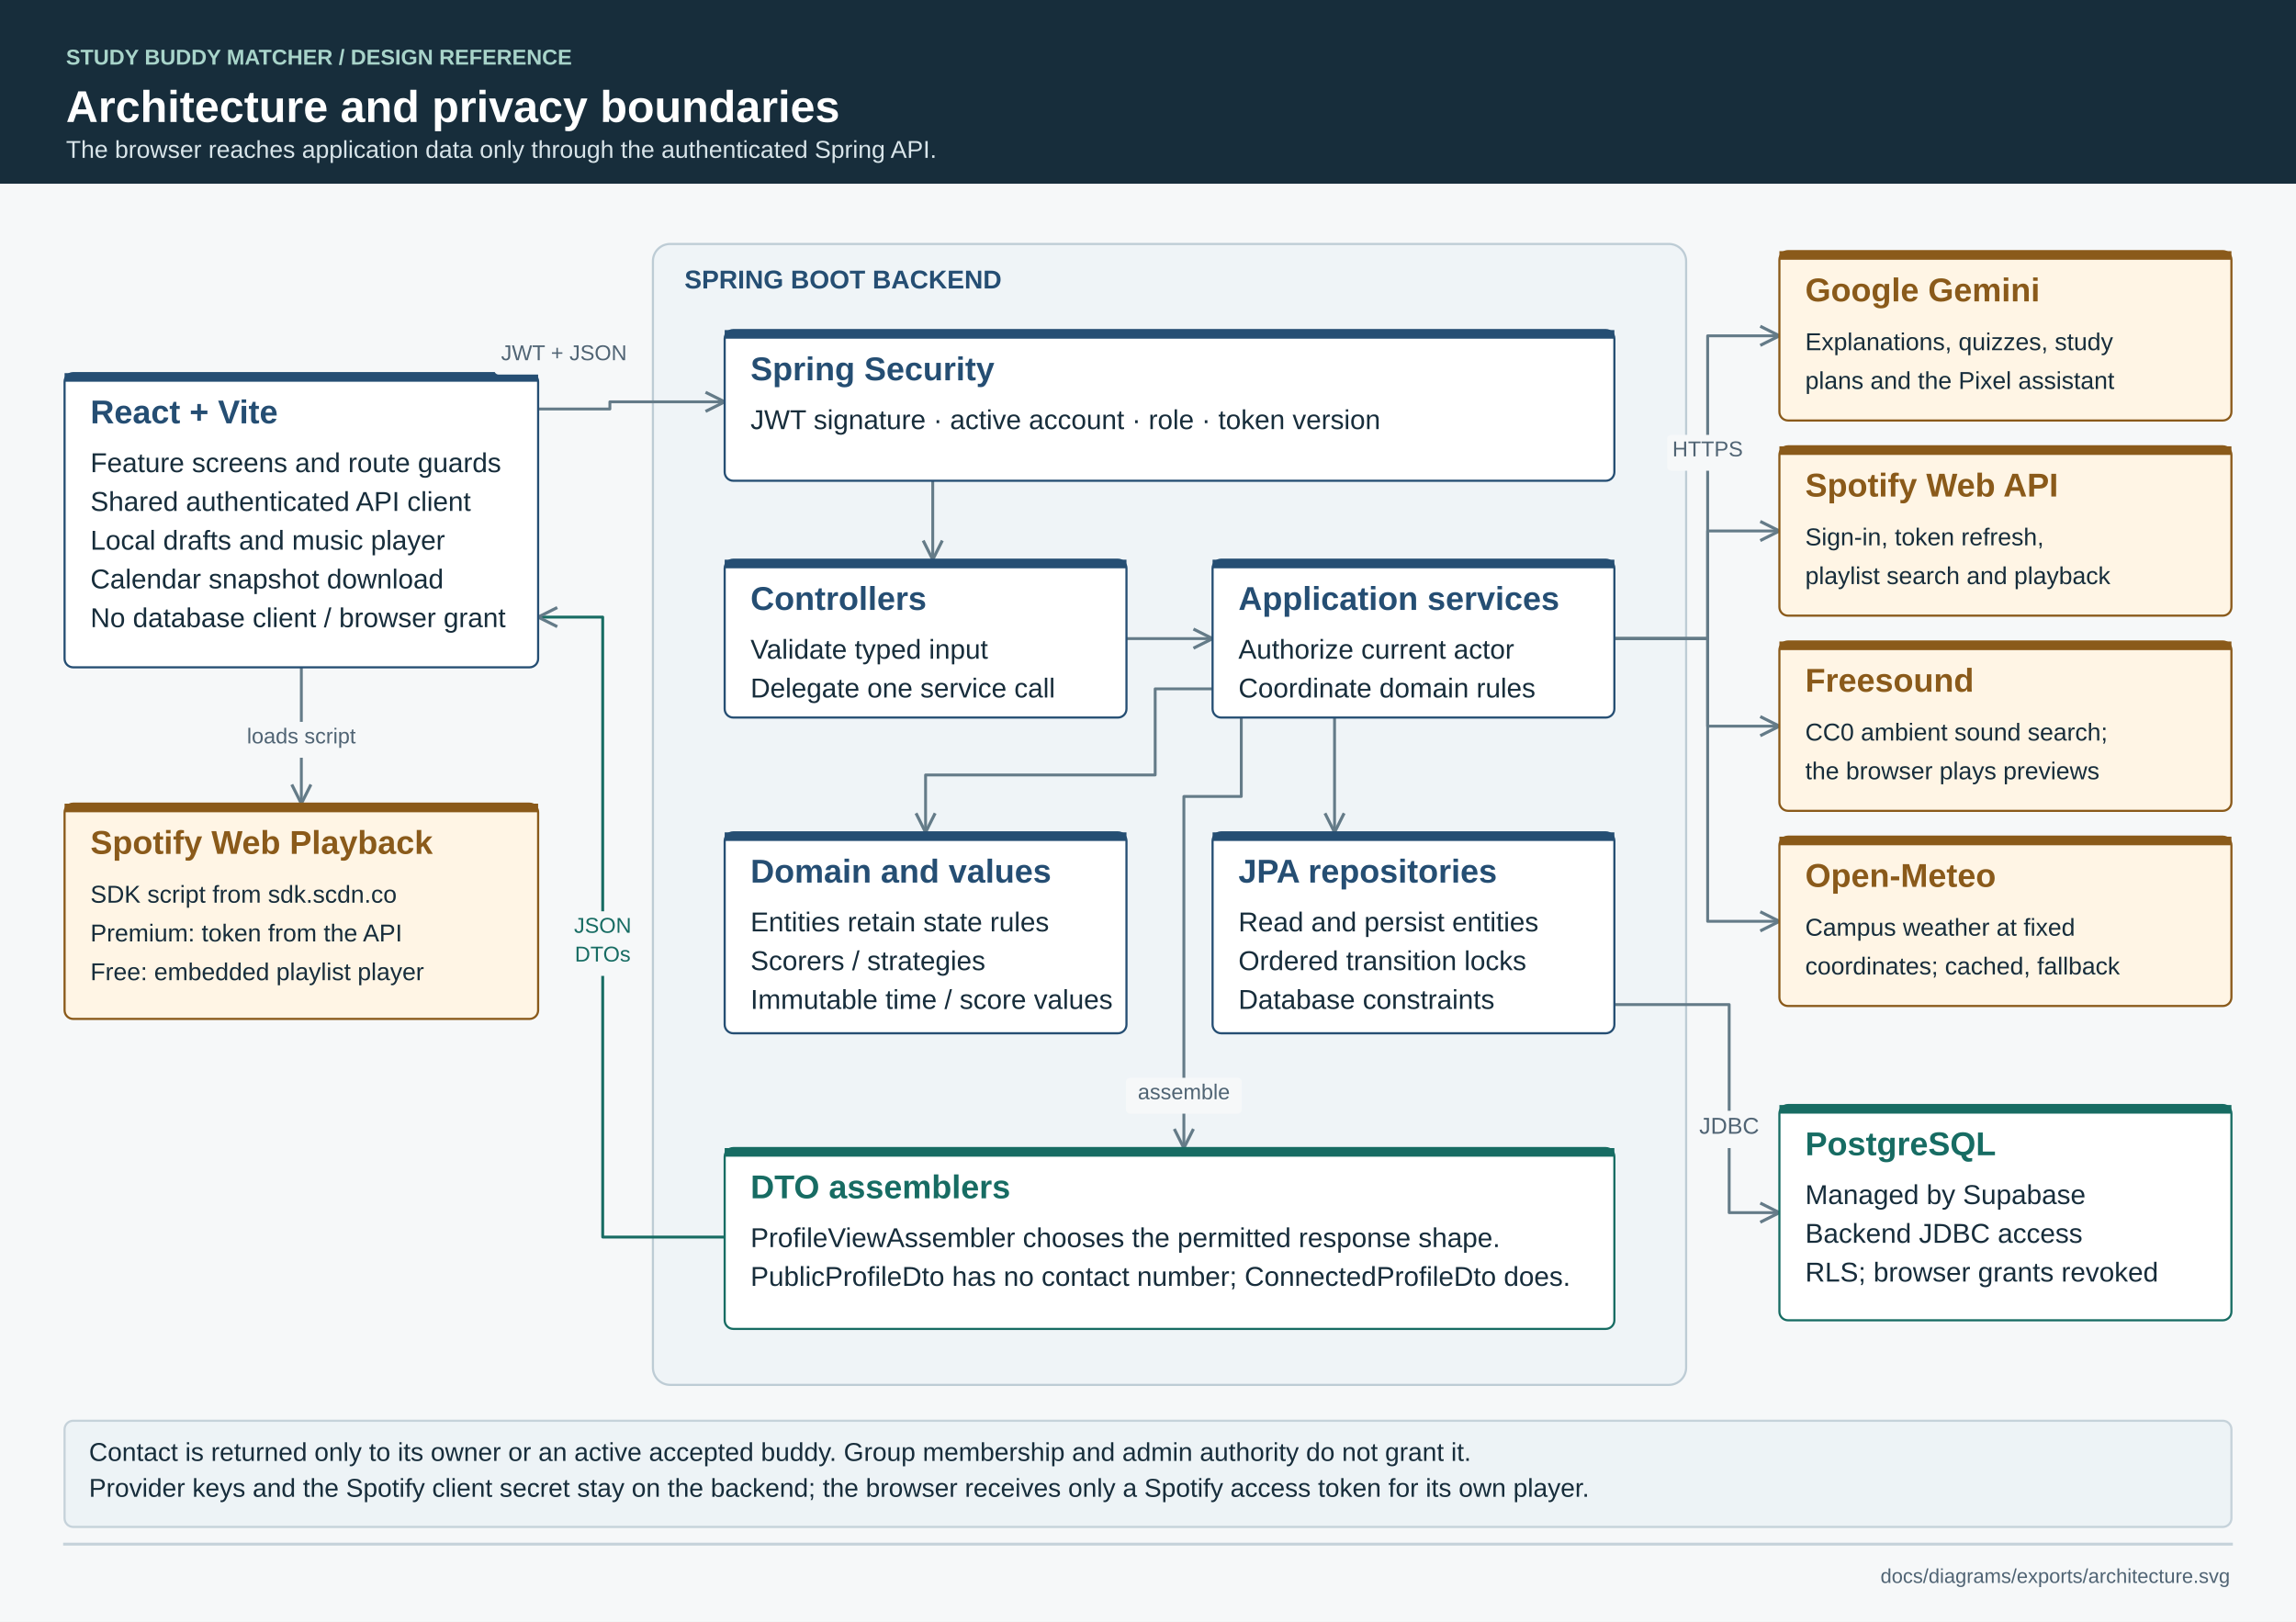
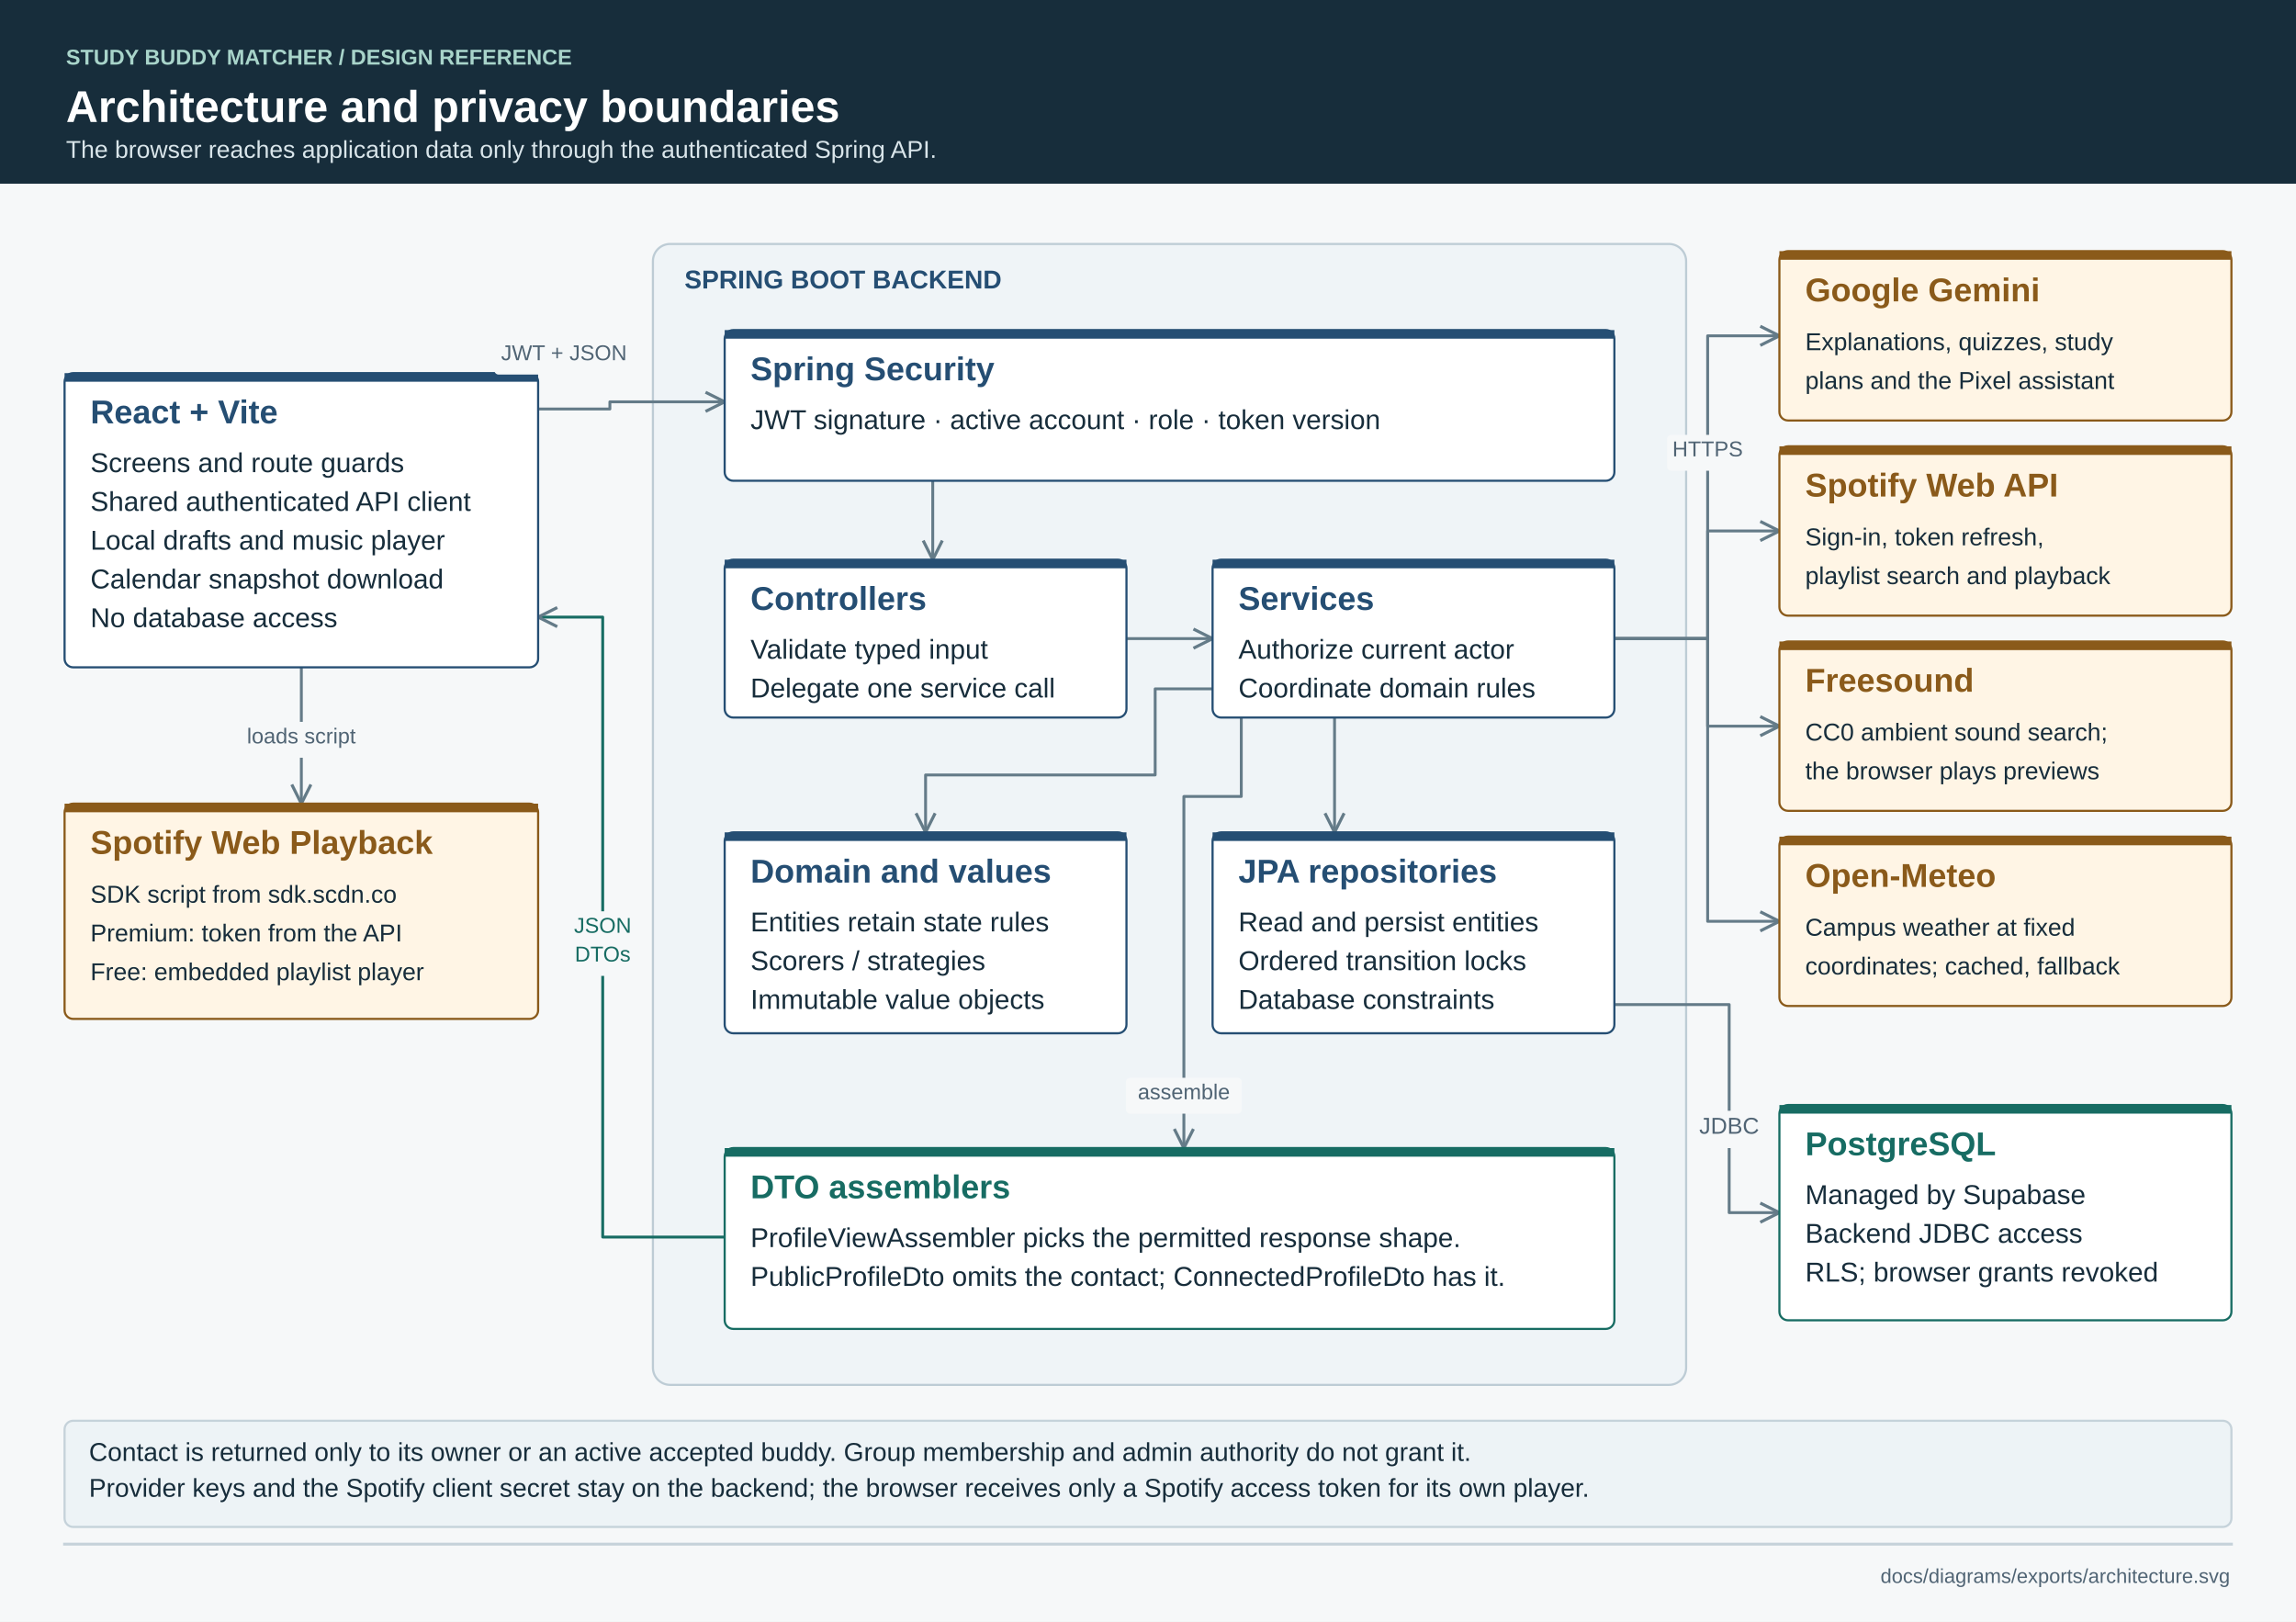
<svg xmlns="http://www.w3.org/2000/svg" width="1600" height="1130" viewBox="0 0 1600 1130" role="img" aria-labelledby="title description">
  <defs>
    <marker id="arrow" viewBox="0 0 12 12" refX="11" refY="6" markerWidth="8" markerHeight="8" orient="auto-start-reverse">
      <path d="M 1 1 L 11 6 L 1 11" fill="none" stroke="#647b88" stroke-width="1.6" />
    </marker>
    <marker id="triangle" viewBox="0 0 14 14" refX="13" refY="7" markerWidth="12" markerHeight="12" orient="auto-start-reverse">
      <path d="M 1 1 L 13 7 L 1 13 Z" fill="white" stroke="#647b88" stroke-width="1.4" />
    </marker>
    <marker id="diamond" viewBox="0 0 16 12" refX="1" refY="6" markerWidth="13" markerHeight="10" orient="auto-start-reverse">
      <path d="M 1 6 L 8 1 L 15 6 L 8 11 Z" fill="#647b88" stroke="#647b88" />
    </marker>
  </defs>
  <g font-family="Tahoma, Verdana, Arial, sans-serif">
    <rect x="0" y="0" width="1600" height="1130" rx="0" fill="#f6f8f9" stroke="none" stroke-width="1.5" />
    <rect x="0" y="0" width="1600" height="128" rx="0" fill="#172d3b" stroke="none" stroke-width="1.5" />
    <rect x="455" y="170" width="720" height="795" rx="12" fill="#eff4f7" stroke="#bdccd5" stroke-width="1.5" />
    <polyline points="44,1076 1556,1076" fill="none" stroke="#c5d2da" stroke-width="2" stroke-linejoin="round" />
    <polyline points="1125,445 1190,445 1190,234 1240,234" fill="none" stroke="#647b88" stroke-width="2" stroke-linejoin="round" marker-end="url(#arrow)" />
    <polyline points="1125,445 1190,445 1190,370 1240,370" fill="none" stroke="#647b88" stroke-width="2" stroke-linejoin="round" marker-end="url(#arrow)" />
    <polyline points="1125,445 1190,445 1190,506 1240,506" fill="none" stroke="#647b88" stroke-width="2" stroke-linejoin="round" marker-end="url(#arrow)" />
    <polyline points="1125,445 1190,445 1190,642 1240,642" fill="none" stroke="#647b88" stroke-width="2" stroke-linejoin="round" marker-end="url(#arrow)" />
    <polyline points="375,285 425,285 425,280 505,280" fill="none" stroke="#647b88" stroke-width="2" stroke-linejoin="round" marker-end="url(#arrow)" />
    <polyline points="210,465 210,560" fill="none" stroke="#647b88" stroke-width="2" stroke-linejoin="round" marker-end="url(#arrow)" />
    <polyline points="650,335 650,390" fill="none" stroke="#647b88" stroke-width="2" stroke-linejoin="round" marker-end="url(#arrow)" />
    <polyline points="785,445 845,445" fill="none" stroke="#647b88" stroke-width="2" stroke-linejoin="round" marker-end="url(#arrow)" />
    <polyline points="930,500 930,580" fill="none" stroke="#647b88" stroke-width="2" stroke-linejoin="round" marker-end="url(#arrow)" />
    <polyline points="845,480 805,480 805,540 645,540 645,580" fill="none" stroke="#647b88" stroke-width="2" stroke-linejoin="round" marker-end="url(#arrow)" />
    <polyline points="1125,700 1205,700 1205,845 1240,845" fill="none" stroke="#647b88" stroke-width="2" stroke-linejoin="round" marker-end="url(#arrow)" />
    <polyline points="865,500 865,555 825,555 825,800" fill="none" stroke="#647b88" stroke-width="2" stroke-linejoin="round" marker-end="url(#arrow)" />
    <polyline points="505,862 420,862 420,430 375,430" fill="none" stroke="#176c63" stroke-width="2" stroke-linejoin="round" marker-end="url(#arrow)" />
    <rect x="45" y="260" width="330" height="205" rx="6" fill="white" stroke="#254e73" stroke-width="1.5" data-node="box" />
    <rect x="45" y="260" width="330" height="6" rx="0" fill="#254e73" stroke="none" stroke-width="1.5" />
    <rect x="45" y="560" width="330" height="150" rx="6" fill="#fff5e5" stroke="#8a5a1a" stroke-width="1.5" data-node="box" />
    <rect x="45" y="560" width="330" height="6" rx="0" fill="#8a5a1a" stroke="none" stroke-width="1.5" />
    <rect x="505" y="230" width="620" height="105" rx="6" fill="white" stroke="#254e73" stroke-width="1.5" data-node="box" />
    <rect x="505" y="230" width="620" height="6" rx="0" fill="#254e73" stroke="none" stroke-width="1.5" />
    <rect x="505" y="390" width="280" height="110" rx="6" fill="white" stroke="#254e73" stroke-width="1.5" data-node="box" />
    <rect x="505" y="390" width="280" height="6" rx="0" fill="#254e73" stroke="none" stroke-width="1.5" />
    <rect x="845" y="390" width="280" height="110" rx="6" fill="white" stroke="#254e73" stroke-width="1.5" data-node="box" />
    <rect x="845" y="390" width="280" height="6" rx="0" fill="#254e73" stroke="none" stroke-width="1.5" />
    <rect x="505" y="580" width="280" height="140" rx="6" fill="white" stroke="#254e73" stroke-width="1.5" data-node="box" />
    <rect x="505" y="580" width="280" height="6" rx="0" fill="#254e73" stroke="none" stroke-width="1.5" />
    <rect x="845" y="580" width="280" height="140" rx="6" fill="white" stroke="#254e73" stroke-width="1.5" data-node="box" />
    <rect x="845" y="580" width="280" height="6" rx="0" fill="#254e73" stroke="none" stroke-width="1.5" />
    <rect x="505" y="800" width="620" height="126" rx="6" fill="white" stroke="#176c63" stroke-width="1.5" data-node="box" />
    <rect x="505" y="800" width="620" height="6" rx="0" fill="#176c63" stroke="none" stroke-width="1.5" />
    <rect x="1240" y="175" width="315" height="118" rx="6" fill="#fff5e5" stroke="#8a5a1a" stroke-width="1.5" data-node="box" />
    <rect x="1240" y="175" width="315" height="6" rx="0" fill="#8a5a1a" stroke="none" stroke-width="1.5" />
    <rect x="1240" y="311" width="315" height="118" rx="6" fill="#fff5e5" stroke="#8a5a1a" stroke-width="1.5" data-node="box" />
    <rect x="1240" y="311" width="315" height="6" rx="0" fill="#8a5a1a" stroke="none" stroke-width="1.5" />
    <rect x="1240" y="447" width="315" height="118" rx="6" fill="#fff5e5" stroke="#8a5a1a" stroke-width="1.5" data-node="box" />
    <rect x="1240" y="447" width="315" height="6" rx="0" fill="#8a5a1a" stroke="none" stroke-width="1.5" />
    <rect x="1240" y="583" width="315" height="118" rx="6" fill="#fff5e5" stroke="#8a5a1a" stroke-width="1.5" data-node="box" />
    <rect x="1240" y="583" width="315" height="6" rx="0" fill="#8a5a1a" stroke="none" stroke-width="1.5" />
    <rect x="1240" y="770" width="315" height="150" rx="6" fill="white" stroke="#176c63" stroke-width="1.5" data-node="box" />
    <rect x="1240" y="770" width="315" height="6" rx="0" fill="#176c63" stroke="none" stroke-width="1.5" />
    <rect x="45" y="990" width="1510" height="74" rx="6" fill="#edf3f6" stroke="#c5d2da" stroke-width="1.5" />
    <text x="46" y="45" font-size="15" fill="#a8d4ca" font-weight="700" text-anchor="start">STUDY BUDDY MATCHER  /  DESIGN REFERENCE</text>
    <text x="46" y="85" font-size="31" fill="#ffffff" font-weight="700" text-anchor="start">Architecture and privacy boundaries</text>
    <text x="46" y="110" font-size="17" fill="#d9e5ea" font-weight="400" text-anchor="start">The browser reaches application data only through the authenticated Spring API.</text>
    <text x="1554" y="1103" font-size="14" fill="#506474" font-weight="400" text-anchor="end">docs/diagrams/exports/architecture.svg</text>
    <text x="477" y="201" font-size="18" fill="#254e73" font-weight="700" text-anchor="start">SPRING BOOT BACKEND</text>
    <text x="63" y="295" font-size="23" fill="#254e73" font-weight="700" text-anchor="start">React + Vite</text>
-     <text x="63" y="329" font-size="19" fill="#172d3b" font-weight="400" text-anchor="start">Feature screens and route guards</text>
+     <text x="63" y="329" font-size="19" fill="#172d3b" font-weight="400" text-anchor="start">Screens and route guards</text>
    <text x="63" y="356" font-size="19" fill="#172d3b" font-weight="400" text-anchor="start">Shared authenticated API client</text>
    <text x="63" y="383" font-size="19" fill="#172d3b" font-weight="400" text-anchor="start">Local drafts and music player</text>
    <text x="63" y="410" font-size="19" fill="#172d3b" font-weight="400" text-anchor="start">Calendar snapshot download</text>
-     <text x="63" y="437" font-size="19" fill="#172d3b" font-weight="400" text-anchor="start">No database client / browser grant</text>
+     <text x="63" y="437" font-size="19" fill="#172d3b" font-weight="400" text-anchor="start">No database access</text>
    <text x="63" y="595" font-size="23" fill="#8a5a1a" font-weight="700" text-anchor="start">Spotify Web Playback</text>
    <text x="63" y="629" font-size="17" fill="#172d3b" font-weight="400" text-anchor="start">SDK script from sdk.scdn.co</text>
    <text x="63" y="656" font-size="17" fill="#172d3b" font-weight="400" text-anchor="start">Premium: token from the API</text>
    <text x="63" y="683" font-size="17" fill="#172d3b" font-weight="400" text-anchor="start">Free: embedded playlist player</text>
    <text x="523" y="265" font-size="23" fill="#254e73" font-weight="700" text-anchor="start">Spring Security</text>
    <text x="523" y="299" font-size="19" fill="#172d3b" font-weight="400" text-anchor="start">JWT signature · active account · role · token version</text>
    <text x="523" y="425" font-size="23" fill="#254e73" font-weight="700" text-anchor="start">Controllers</text>
    <text x="523" y="459" font-size="19" fill="#172d3b" font-weight="400" text-anchor="start">Validate typed input</text>
    <text x="523" y="486" font-size="19" fill="#172d3b" font-weight="400" text-anchor="start">Delegate one service call</text>
-     <text x="863" y="425" font-size="23" fill="#254e73" font-weight="700" text-anchor="start">Application services</text>
+     <text x="863" y="425" font-size="23" fill="#254e73" font-weight="700" text-anchor="start">Services</text>
    <text x="863" y="459" font-size="19" fill="#172d3b" font-weight="400" text-anchor="start">Authorize current actor</text>
    <text x="863" y="486" font-size="19" fill="#172d3b" font-weight="400" text-anchor="start">Coordinate domain rules</text>
    <text x="523" y="615" font-size="23" fill="#254e73" font-weight="700" text-anchor="start">Domain and values</text>
    <text x="523" y="649" font-size="19" fill="#172d3b" font-weight="400" text-anchor="start">Entities retain state rules</text>
    <text x="523" y="676" font-size="19" fill="#172d3b" font-weight="400" text-anchor="start">Scorers / strategies</text>
-     <text x="523" y="703" font-size="19" fill="#172d3b" font-weight="400" text-anchor="start">Immutable time / score values</text>
+     <text x="523" y="703" font-size="19" fill="#172d3b" font-weight="400" text-anchor="start">Immutable value objects</text>
    <text x="863" y="615" font-size="23" fill="#254e73" font-weight="700" text-anchor="start">JPA repositories</text>
    <text x="863" y="649" font-size="19" fill="#172d3b" font-weight="400" text-anchor="start">Read and persist entities</text>
    <text x="863" y="676" font-size="19" fill="#172d3b" font-weight="400" text-anchor="start">Ordered transition locks</text>
    <text x="863" y="703" font-size="19" fill="#172d3b" font-weight="400" text-anchor="start">Database constraints</text>
    <text x="523" y="835" font-size="23" fill="#176c63" font-weight="700" text-anchor="start">DTO assemblers</text>
-     <text x="523" y="869" font-size="19" fill="#172d3b" font-weight="400" text-anchor="start">ProfileViewAssembler chooses the permitted response shape.</text>
-     <text x="523" y="896" font-size="19" fill="#172d3b" font-weight="400" text-anchor="start">PublicProfileDto has no contact number; ConnectedProfileDto does.</text>
+     <text x="523" y="869" font-size="19" fill="#172d3b" font-weight="400" text-anchor="start">ProfileViewAssembler picks the permitted response shape.</text>
+     <text x="523" y="896" font-size="19" fill="#172d3b" font-weight="400" text-anchor="start">PublicProfileDto omits the contact; ConnectedProfileDto has it.</text>
    <text x="1258" y="210" font-size="23" fill="#8a5a1a" font-weight="700" text-anchor="start">Google Gemini</text>
    <text x="1258" y="244" font-size="17" fill="#172d3b" font-weight="400" text-anchor="start">Explanations, quizzes, study</text>
    <text x="1258" y="271" font-size="17" fill="#172d3b" font-weight="400" text-anchor="start">plans and the Pixel assistant</text>
    <text x="1258" y="346" font-size="23" fill="#8a5a1a" font-weight="700" text-anchor="start">Spotify Web API</text>
    <text x="1258" y="380" font-size="17" fill="#172d3b" font-weight="400" text-anchor="start">Sign-in, token refresh,</text>
    <text x="1258" y="407" font-size="17" fill="#172d3b" font-weight="400" text-anchor="start">playlist search and playback</text>
    <text x="1258" y="482" font-size="23" fill="#8a5a1a" font-weight="700" text-anchor="start">Freesound</text>
    <text x="1258" y="516" font-size="17" fill="#172d3b" font-weight="400" text-anchor="start">CC0 ambient sound search;</text>
    <text x="1258" y="543" font-size="17" fill="#172d3b" font-weight="400" text-anchor="start">the browser plays previews</text>
    <text x="1258" y="618" font-size="23" fill="#8a5a1a" font-weight="700" text-anchor="start">Open-Meteo</text>
    <text x="1258" y="652" font-size="17" fill="#172d3b" font-weight="400" text-anchor="start">Campus weather at fixed</text>
    <text x="1258" y="679" font-size="17" fill="#172d3b" font-weight="400" text-anchor="start">coordinates; cached, fallback</text>
    <rect x="1161.75" y="303" width="56.5" height="25" rx="3" fill="#f6f8f9" stroke="none" stroke-width="1.5" />
    <text x="1190" y="318" font-size="15" fill="#506474" font-weight="400" text-anchor="middle">HTTPS</text>
    <text x="1258" y="805" font-size="23" fill="#176c63" font-weight="700" text-anchor="start">PostgreSQL</text>
    <text x="1258" y="839" font-size="19" fill="#172d3b" font-weight="400" text-anchor="start">Managed by Supabase</text>
    <text x="1258" y="866" font-size="19" fill="#172d3b" font-weight="400" text-anchor="start">Backend JDBC access</text>
    <text x="1258" y="893" font-size="19" fill="#172d3b" font-weight="400" text-anchor="start">RLS; browser grants revoked</text>
    <rect x="344.5" y="236" width="97.0" height="25" rx="3" fill="#f6f8f9" stroke="none" stroke-width="1.5" />
    <text x="393" y="251" font-size="15" fill="#506474" font-weight="400" text-anchor="middle">JWT + JSON</text>
    <rect x="153.4" y="503" width="113.2" height="25" rx="3" fill="#f6f8f9" stroke="none" stroke-width="1.5" />
    <text x="210" y="518" font-size="15" fill="#506474" font-weight="400" text-anchor="middle">loads script</text>
    <rect x="1179.72" y="774" width="50.56" height="26" rx="3" fill="#f6f8f9" stroke="none" stroke-width="1.5" />
    <text x="1205" y="790" font-size="16" fill="#506474" font-weight="400" text-anchor="middle">JDBC</text>
    <rect x="784.6" y="751" width="80.8" height="25" rx="3" fill="#f6f8f9" stroke="none" stroke-width="1.5" />
    <text x="825" y="766" font-size="15" fill="#506474" font-weight="400" text-anchor="middle">assemble</text>
    <rect x="395.8" y="635" width="48.4" height="45" rx="3" fill="#f6f8f9" stroke="none" stroke-width="1.5" />
    <text x="420" y="650" font-size="15" fill="#176c63" font-weight="400" text-anchor="middle">JSON</text>
    <text x="420" y="670" font-size="15" fill="#176c63" font-weight="400" text-anchor="middle">DTOs</text>
    <text x="62" y="1018" font-size="18" fill="#172d3b" font-weight="400" text-anchor="start">Contact is returned only to its owner or an active accepted buddy. Group membership and admin authority do not grant it.</text>
    <text x="62" y="1043" font-size="18" fill="#172d3b" font-weight="400" text-anchor="start">Provider keys and the Spotify client secret stay on the backend; the browser receives only a Spotify access token for its own player.</text>
  </g>
</svg>
